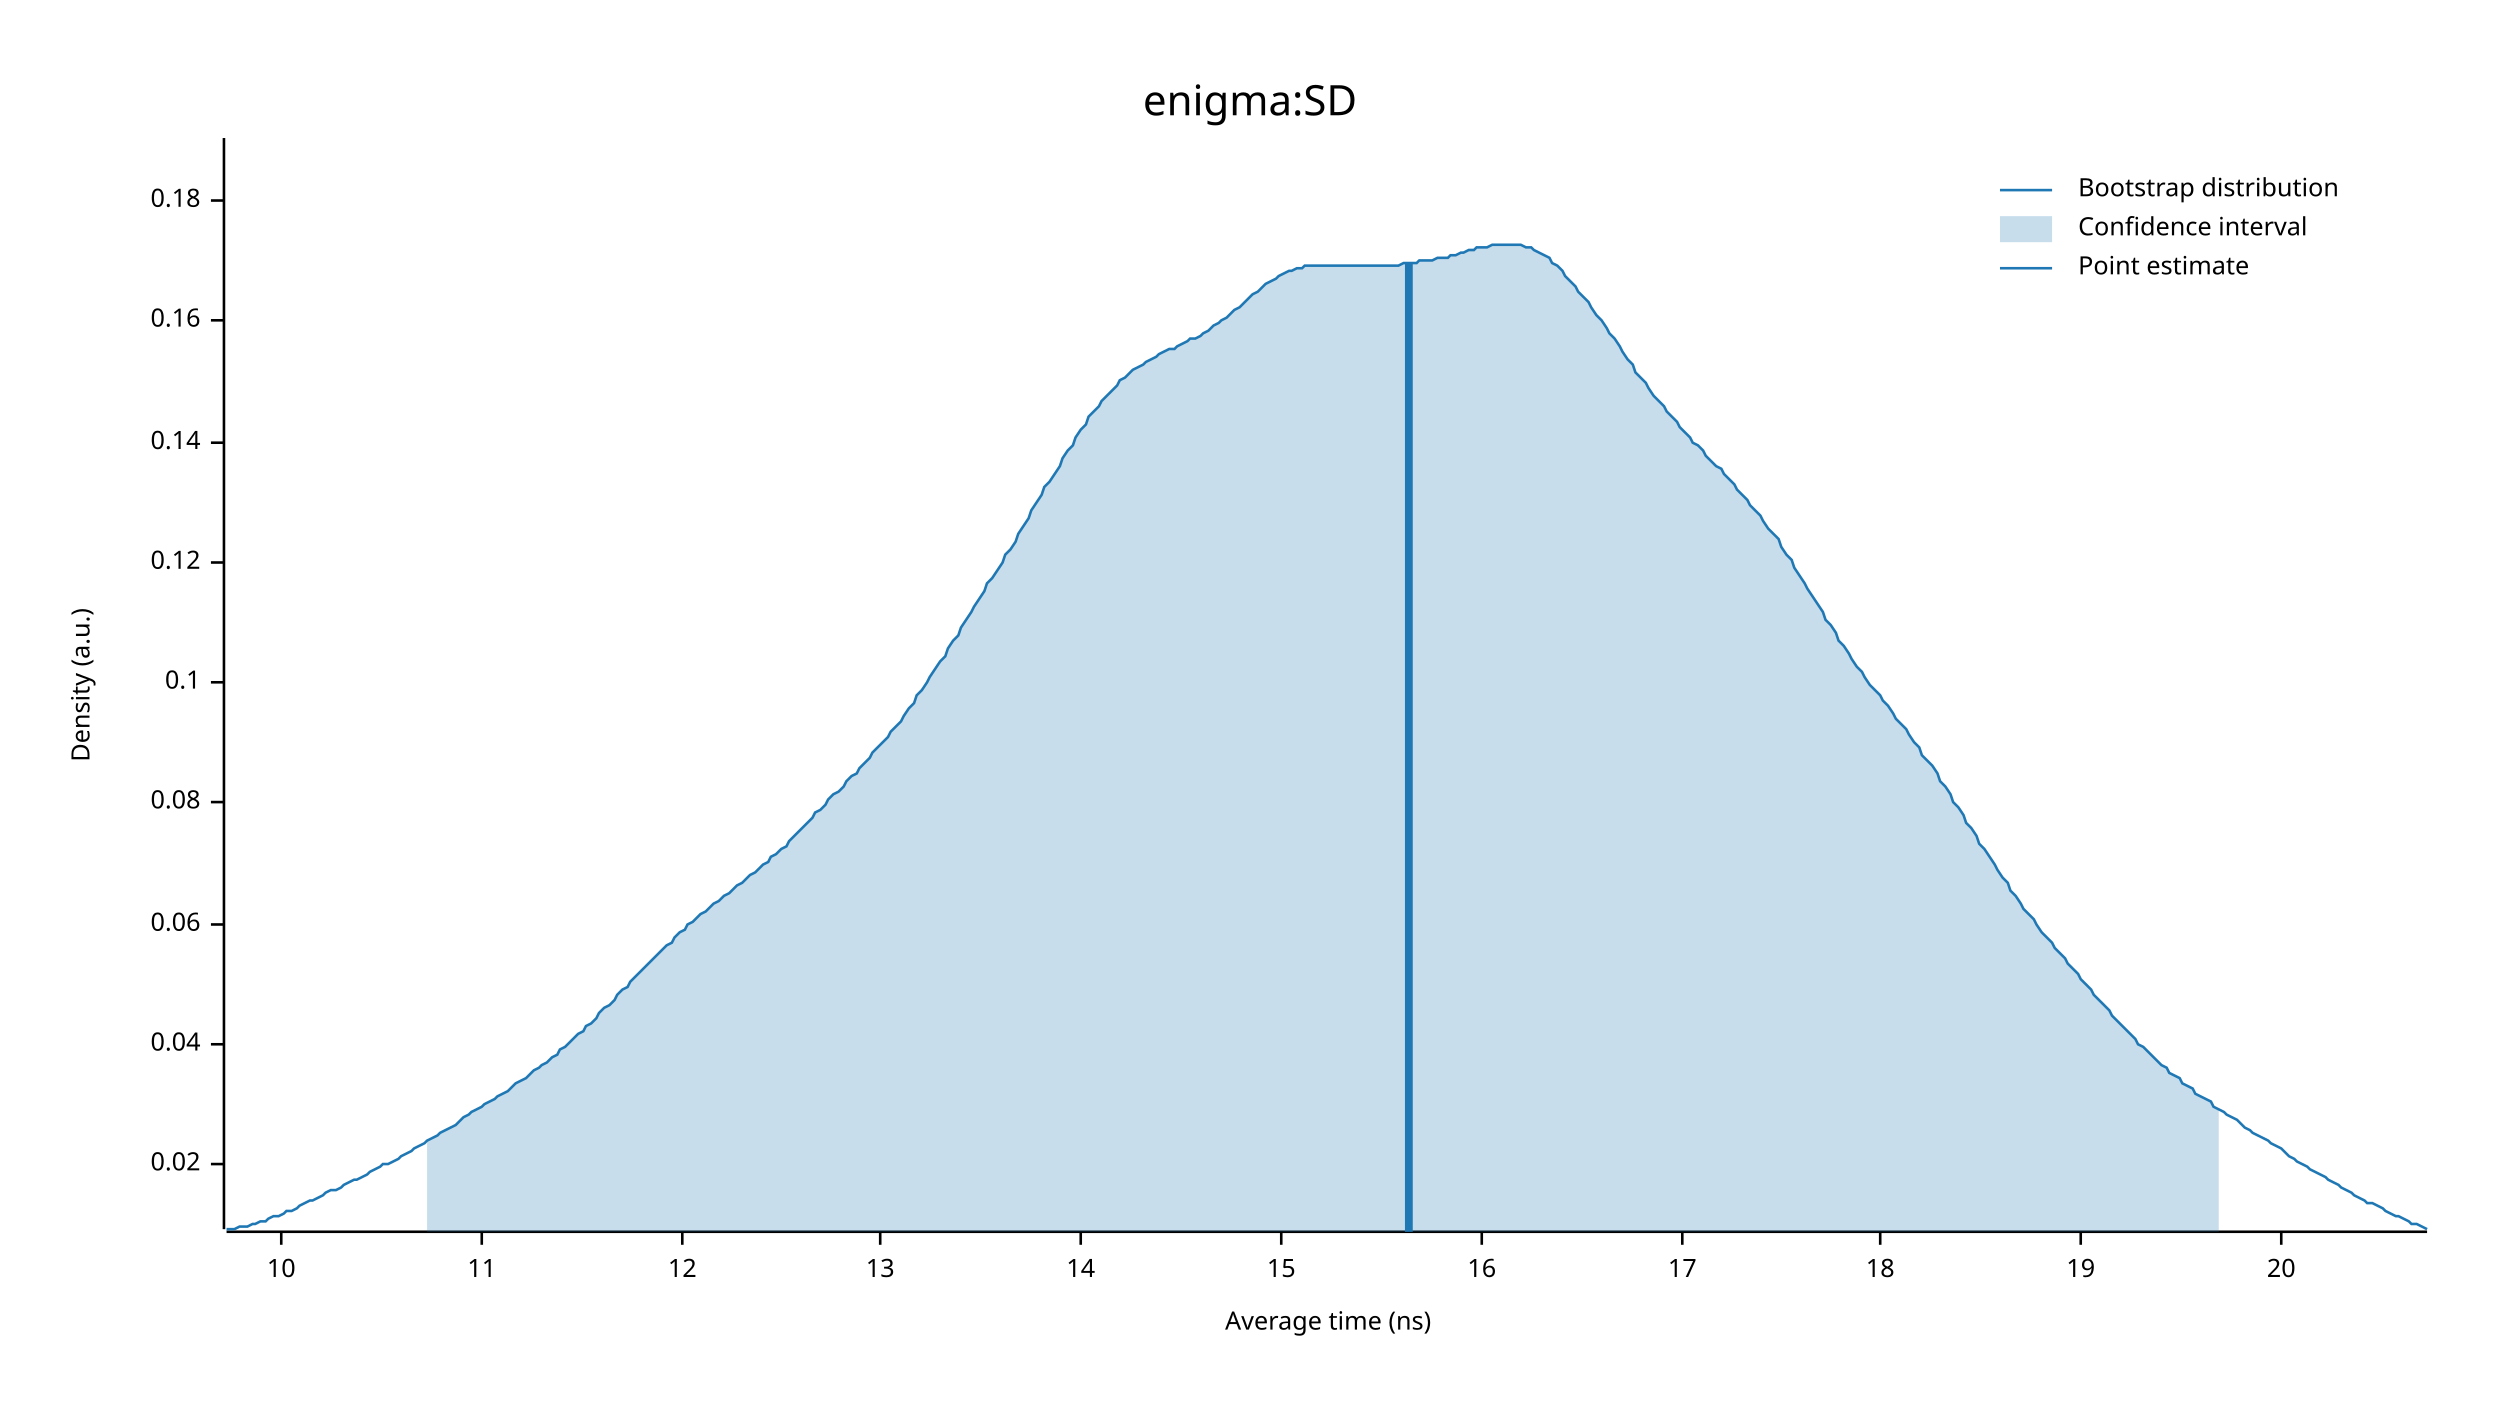
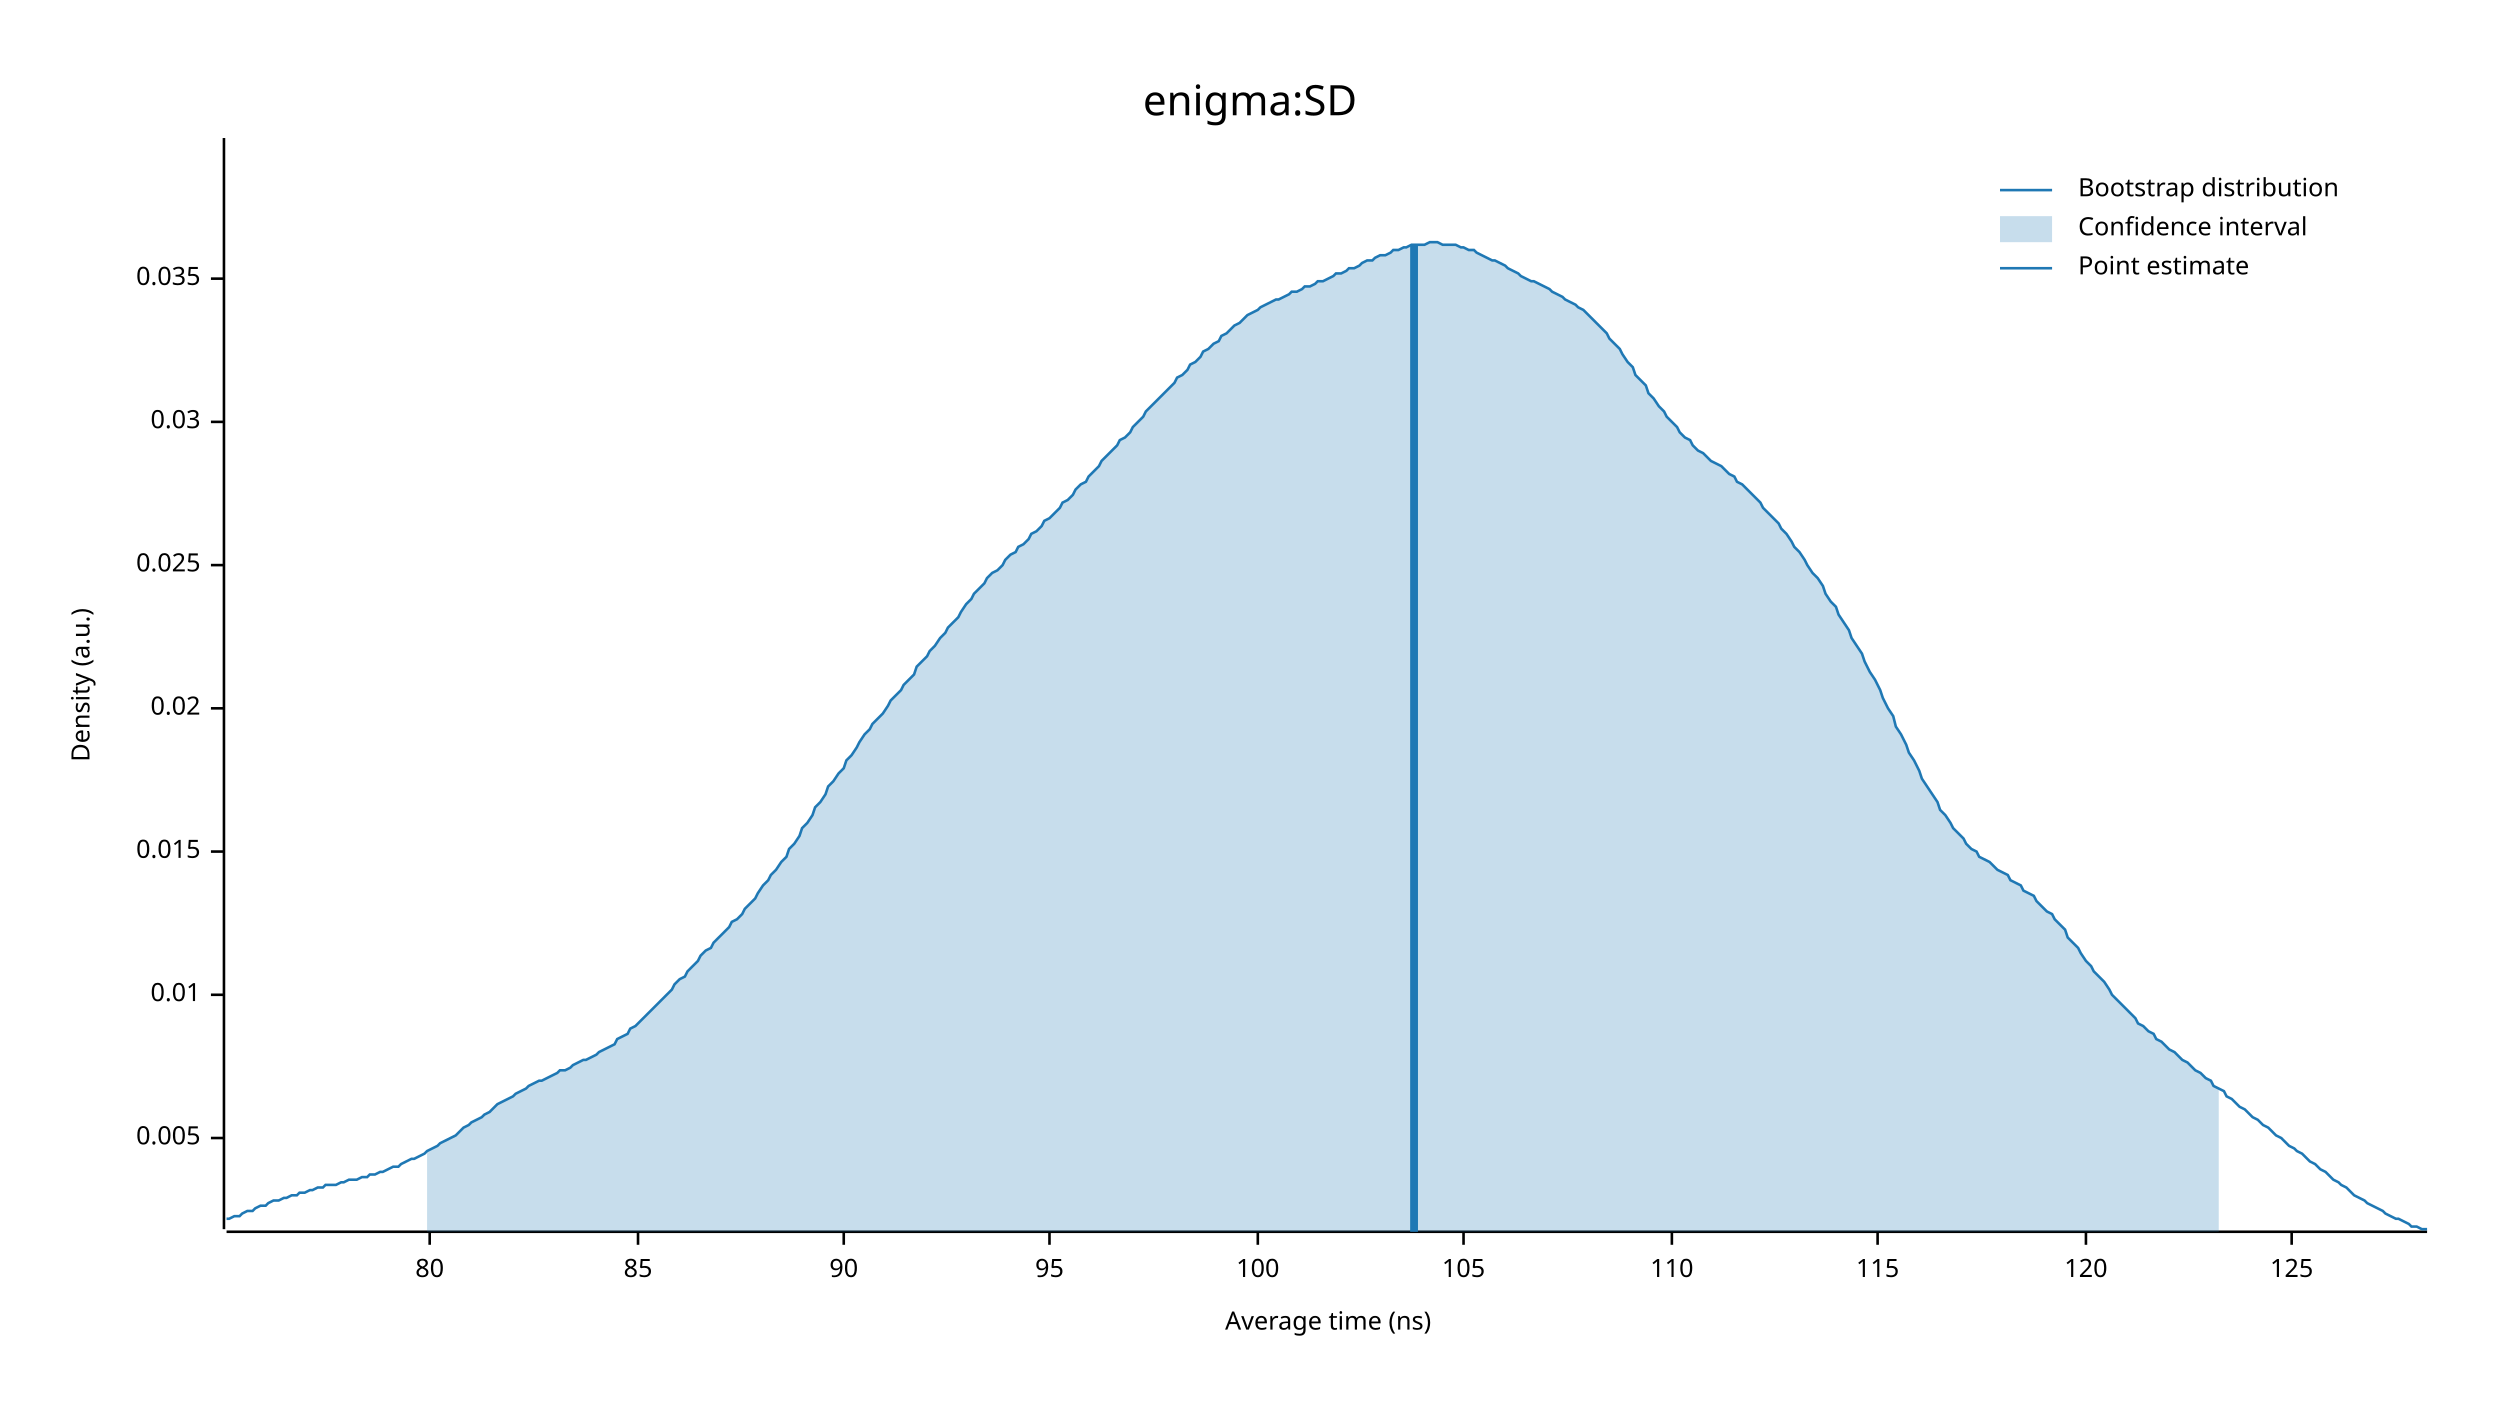
<svg xmlns="http://www.w3.org/2000/svg" width="960" height="540" viewBox="0 0 960 540">
  <text x="480" y="32" dy="0.76em" text-anchor="middle" font-family="sans-serif" font-size="16.129" opacity="1" fill="#000000">
enigma:SD
</text>
  <text x="27" y="263" dy="0.76em" text-anchor="middle" font-family="sans-serif" font-size="9.677" opacity="1" fill="#000000" transform="rotate(270, 27, 263)">
Density (a.u.)
</text>
  <text x="510" y="513" dy="-0.5ex" text-anchor="middle" font-family="sans-serif" font-size="9.677" opacity="1" fill="#000000">
Average time (ns)
</text>
  <polyline fill="none" opacity="1" stroke="#000000" stroke-width="1" points="86,53 86,472 " />
-   <text x="77" y="447" dy="0.5ex" text-anchor="end" font-family="sans-serif" font-size="9.677" opacity="1" fill="#000000">
+   <text x="77" y="437" dy="0.5ex" text-anchor="end" font-family="sans-serif" font-size="9.677" opacity="1" fill="#000000">
+ 0.005
+ </text>
+   <polyline fill="none" opacity="1" stroke="#000000" stroke-width="1" points="81,437 86,437 " />
+   <text x="77" y="382" dy="0.5ex" text-anchor="end" font-family="sans-serif" font-size="9.677" opacity="1" fill="#000000">
+ 0.01
+ </text>
+   <polyline fill="none" opacity="1" stroke="#000000" stroke-width="1" points="81,382 86,382 " />
+   <text x="77" y="327" dy="0.5ex" text-anchor="end" font-family="sans-serif" font-size="9.677" opacity="1" fill="#000000">
+ 0.015
+ </text>
+   <polyline fill="none" opacity="1" stroke="#000000" stroke-width="1" points="81,327 86,327 " />
+   <text x="77" y="272" dy="0.5ex" text-anchor="end" font-family="sans-serif" font-size="9.677" opacity="1" fill="#000000">
0.02
</text>
-   <polyline fill="none" opacity="1" stroke="#000000" stroke-width="1" points="81,447 86,447 " />
-   <text x="77" y="401" dy="0.5ex" text-anchor="end" font-family="sans-serif" font-size="9.677" opacity="1" fill="#000000">
- 0.04
+   <polyline fill="none" opacity="1" stroke="#000000" stroke-width="1" points="81,272 86,272 " />
+   <text x="77" y="217" dy="0.5ex" text-anchor="end" font-family="sans-serif" font-size="9.677" opacity="1" fill="#000000">
+ 0.025
</text>
-   <polyline fill="none" opacity="1" stroke="#000000" stroke-width="1" points="81,401 86,401 " />
-   <text x="77" y="355" dy="0.5ex" text-anchor="end" font-family="sans-serif" font-size="9.677" opacity="1" fill="#000000">
- 0.06
+   <polyline fill="none" opacity="1" stroke="#000000" stroke-width="1" points="81,217 86,217 " />
+   <text x="77" y="162" dy="0.5ex" text-anchor="end" font-family="sans-serif" font-size="9.677" opacity="1" fill="#000000">
+ 0.03
</text>
-   <polyline fill="none" opacity="1" stroke="#000000" stroke-width="1" points="81,355 86,355 " />
-   <text x="77" y="308" dy="0.5ex" text-anchor="end" font-family="sans-serif" font-size="9.677" opacity="1" fill="#000000">
- 0.08
+   <polyline fill="none" opacity="1" stroke="#000000" stroke-width="1" points="81,162 86,162 " />
+   <text x="77" y="107" dy="0.5ex" text-anchor="end" font-family="sans-serif" font-size="9.677" opacity="1" fill="#000000">
+ 0.035
</text>
-   <polyline fill="none" opacity="1" stroke="#000000" stroke-width="1" points="81,308 86,308 " />
-   <text x="77" y="262" dy="0.5ex" text-anchor="end" font-family="sans-serif" font-size="9.677" opacity="1" fill="#000000">
- 0.1
+   <polyline fill="none" opacity="1" stroke="#000000" stroke-width="1" points="81,107 86,107 " />
+   <polyline fill="none" opacity="1" stroke="#000000" stroke-width="1" points="87,473 932,473 " />
+   <text x="165" y="483" dy="0.76em" text-anchor="middle" font-family="sans-serif" font-size="9.677" opacity="1" fill="#000000">
+ 80
</text>
-   <polyline fill="none" opacity="1" stroke="#000000" stroke-width="1" points="81,262 86,262 " />
-   <text x="77" y="216" dy="0.5ex" text-anchor="end" font-family="sans-serif" font-size="9.677" opacity="1" fill="#000000">
- 0.12
+   <polyline fill="none" opacity="1" stroke="#000000" stroke-width="1" points="165,473 165,478 " />
+   <text x="245" y="483" dy="0.76em" text-anchor="middle" font-family="sans-serif" font-size="9.677" opacity="1" fill="#000000">
+ 85
</text>
-   <polyline fill="none" opacity="1" stroke="#000000" stroke-width="1" points="81,216 86,216 " />
-   <text x="77" y="170" dy="0.5ex" text-anchor="end" font-family="sans-serif" font-size="9.677" opacity="1" fill="#000000">
- 0.14
+   <polyline fill="none" opacity="1" stroke="#000000" stroke-width="1" points="245,473 245,478 " />
+   <text x="324" y="483" dy="0.76em" text-anchor="middle" font-family="sans-serif" font-size="9.677" opacity="1" fill="#000000">
+ 90
</text>
-   <polyline fill="none" opacity="1" stroke="#000000" stroke-width="1" points="81,170 86,170 " />
-   <text x="77" y="123" dy="0.5ex" text-anchor="end" font-family="sans-serif" font-size="9.677" opacity="1" fill="#000000">
- 0.16
+   <polyline fill="none" opacity="1" stroke="#000000" stroke-width="1" points="324,473 324,478 " />
+   <text x="403" y="483" dy="0.76em" text-anchor="middle" font-family="sans-serif" font-size="9.677" opacity="1" fill="#000000">
+ 95
</text>
-   <polyline fill="none" opacity="1" stroke="#000000" stroke-width="1" points="81,123 86,123 " />
-   <text x="77" y="77" dy="0.5ex" text-anchor="end" font-family="sans-serif" font-size="9.677" opacity="1" fill="#000000">
- 0.18
+   <polyline fill="none" opacity="1" stroke="#000000" stroke-width="1" points="403,473 403,478 " />
+   <text x="483" y="483" dy="0.76em" text-anchor="middle" font-family="sans-serif" font-size="9.677" opacity="1" fill="#000000">
+ 100
</text>
-   <polyline fill="none" opacity="1" stroke="#000000" stroke-width="1" points="81,77 86,77 " />
-   <polyline fill="none" opacity="1" stroke="#000000" stroke-width="1" points="87,473 932,473 " />
-   <text x="108" y="483" dy="0.76em" text-anchor="middle" font-family="sans-serif" font-size="9.677" opacity="1" fill="#000000">
- 10
+   <polyline fill="none" opacity="1" stroke="#000000" stroke-width="1" points="483,473 483,478 " />
+   <text x="562" y="483" dy="0.76em" text-anchor="middle" font-family="sans-serif" font-size="9.677" opacity="1" fill="#000000">
+ 105
</text>
-   <polyline fill="none" opacity="1" stroke="#000000" stroke-width="1" points="108,473 108,478 " />
-   <text x="185" y="483" dy="0.76em" text-anchor="middle" font-family="sans-serif" font-size="9.677" opacity="1" fill="#000000">
- 11
+   <polyline fill="none" opacity="1" stroke="#000000" stroke-width="1" points="562,473 562,478 " />
+   <text x="642" y="483" dy="0.76em" text-anchor="middle" font-family="sans-serif" font-size="9.677" opacity="1" fill="#000000">
+ 110
</text>
-   <polyline fill="none" opacity="1" stroke="#000000" stroke-width="1" points="185,473 185,478 " />
-   <text x="262" y="483" dy="0.76em" text-anchor="middle" font-family="sans-serif" font-size="9.677" opacity="1" fill="#000000">
- 12
+   <polyline fill="none" opacity="1" stroke="#000000" stroke-width="1" points="642,473 642,478 " />
+   <text x="721" y="483" dy="0.76em" text-anchor="middle" font-family="sans-serif" font-size="9.677" opacity="1" fill="#000000">
+ 115
</text>
-   <polyline fill="none" opacity="1" stroke="#000000" stroke-width="1" points="262,473 262,478 " />
-   <text x="338" y="483" dy="0.76em" text-anchor="middle" font-family="sans-serif" font-size="9.677" opacity="1" fill="#000000">
- 13
+   <polyline fill="none" opacity="1" stroke="#000000" stroke-width="1" points="721,473 721,478 " />
+   <text x="801" y="483" dy="0.76em" text-anchor="middle" font-family="sans-serif" font-size="9.677" opacity="1" fill="#000000">
+ 120
</text>
-   <polyline fill="none" opacity="1" stroke="#000000" stroke-width="1" points="338,473 338,478 " />
-   <text x="415" y="483" dy="0.76em" text-anchor="middle" font-family="sans-serif" font-size="9.677" opacity="1" fill="#000000">
- 14
+   <polyline fill="none" opacity="1" stroke="#000000" stroke-width="1" points="801,473 801,478 " />
+   <text x="880" y="483" dy="0.76em" text-anchor="middle" font-family="sans-serif" font-size="9.677" opacity="1" fill="#000000">
+ 125
</text>
-   <polyline fill="none" opacity="1" stroke="#000000" stroke-width="1" points="415,473 415,478 " />
-   <text x="492" y="483" dy="0.76em" text-anchor="middle" font-family="sans-serif" font-size="9.677" opacity="1" fill="#000000">
- 15
- </text>
-   <polyline fill="none" opacity="1" stroke="#000000" stroke-width="1" points="492,473 492,478 " />
-   <text x="569" y="483" dy="0.76em" text-anchor="middle" font-family="sans-serif" font-size="9.677" opacity="1" fill="#000000">
- 16
- </text>
-   <polyline fill="none" opacity="1" stroke="#000000" stroke-width="1" points="569,473 569,478 " />
-   <text x="646" y="483" dy="0.76em" text-anchor="middle" font-family="sans-serif" font-size="9.677" opacity="1" fill="#000000">
- 17
- </text>
-   <polyline fill="none" opacity="1" stroke="#000000" stroke-width="1" points="646,473 646,478 " />
-   <text x="722" y="483" dy="0.76em" text-anchor="middle" font-family="sans-serif" font-size="9.677" opacity="1" fill="#000000">
- 18
- </text>
-   <polyline fill="none" opacity="1" stroke="#000000" stroke-width="1" points="722,473 722,478 " />
-   <text x="799" y="483" dy="0.76em" text-anchor="middle" font-family="sans-serif" font-size="9.677" opacity="1" fill="#000000">
- 19
- </text>
-   <polyline fill="none" opacity="1" stroke="#000000" stroke-width="1" points="799,473 799,478 " />
-   <text x="876" y="483" dy="0.76em" text-anchor="middle" font-family="sans-serif" font-size="9.677" opacity="1" fill="#000000">
- 20
- </text>
-   <polyline fill="none" opacity="1" stroke="#000000" stroke-width="1" points="876,473 876,478 " />
-   <polyline fill="none" opacity="1" stroke="#1F78B4" stroke-width="1" points="87,472 88,472 90,472 92,471 93,471 95,471 97,470 98,470 100,469 102,469 103,468 105,467 107,467 109,466 110,465 112,465 114,464 115,463 117,462 119,461 120,461 122,460 124,459 125,458 127,457 129,457 131,456 132,455 134,454 136,453 137,453 139,452 141,451 142,450 144,449 146,448 147,447 149,447 151,446 153,445 154,444 156,443 158,442 159,441 161,440 163,439 164,438 166,437 168,436 169,435 171,434 173,433 175,432 176,431 178,429 180,428 181,427 183,426 185,425 186,424 188,423 190,422 191,421 193,420 195,419 197,417 198,416 200,415 202,414 203,413 205,411 207,410 208,409 210,408 212,406 214,405 215,403 217,402 219,400 220,399 222,397 224,396 225,394 227,393 229,391 230,389 232,387 234,386 236,384 237,382 239,380 241,379 242,377 244,375 246,373 247,372 249,370 251,368 252,367 254,365 256,363 258,362 259,360 261,358 263,357 264,355 266,354 268,352 269,351 271,350 273,348 274,347 276,346 278,344 280,343 281,342 283,340 285,339 286,338 288,336 290,335 291,334 293,332 295,331 296,329 298,328 300,326 302,325 303,323 305,321 307,319 308,318 310,316 312,314 313,312 315,311 317,309 318,307 320,305 322,304 324,302 325,300 327,298 329,297 330,295 332,293 334,291 335,289 337,287 339,285 341,283 342,281 344,279 346,277 347,275 349,272 351,270 352,267 354,265 356,262 357,260 359,257 361,254 363,252 364,249 366,246 368,244 369,241 371,238 373,235 374,233 376,230 378,227 379,224 381,222 383,219 385,216 386,213 388,211 390,208 391,205 393,202 395,199 396,196 398,193 400,190 401,187 403,185 405,182 407,179 408,176 410,173 412,171 413,168 415,165 417,163 418,160 420,158 422,156 423,154 425,152 427,150 429,148 430,146 432,145 434,143 435,142 437,141 439,140 440,139 442,138 444,137 445,136 447,135 449,134 451,134 452,133 454,132 456,131 457,130 459,130 461,129 462,128 464,127 466,125 468,124 469,123 471,122 473,120 474,119 476,118 478,116 479,115 481,113 483,112 484,111 486,109 488,108 490,107 491,106 493,105 495,104 496,104 498,103 500,103 501,102 503,102 505,102 506,102 508,102 510,102 512,102 513,102 515,102 517,102 518,102 520,102 522,102 523,102 525,102 527,102 528,102 530,102 532,102 534,102 535,102 537,102 539,101 540,101 542,101 544,101 545,100 547,100 549,100 550,100 552,99 554,99 556,99 557,98 559,98 561,97 562,97 564,96 566,96 567,95 569,95 571,95 573,94 574,94 576,94 578,94 579,94 581,94 583,94 584,94 586,95 588,95 589,96 591,97 593,98 595,99 596,101 598,102 600,104 601,106 603,108 605,110 606,112 608,114 610,116 611,118 613,121 615,123 617,126 618,128 620,130 622,133 623,135 625,138 627,140 628,143 630,145 632,147 633,149 635,152 637,154 639,156 640,158 642,160 644,162 645,164 647,166 649,168 650,170 652,171 654,173 655,175 657,177 659,179 661,180 662,182 664,184 666,186 667,188 669,190 671,192 672,194 674,196 676,198 677,200 679,203 681,205 683,207 684,210 686,213 688,215 689,218 691,221 693,224 694,226 696,229 698,232 700,235 701,238 703,240 705,243 706,246 708,248 710,251 711,253 713,256 715,258 716,260 718,263 720,265 722,267 723,269 725,271 727,274 728,276 730,278 732,280 733,282 735,285 737,287 738,290 740,292 742,294 744,297 745,300 747,302 749,305 750,308 752,310 754,313 755,316 757,318 759,321 760,324 762,326 764,329 766,332 767,334 769,337 771,339 772,342 774,344 776,347 777,349 779,351 781,353 782,355 784,358 786,360 788,362 789,364 791,366 793,368 794,370 796,372 798,374 799,376 801,378 803,380 804,382 806,384 808,386 810,388 811,390 813,392 815,394 816,395 818,397 820,399 821,401 823,402 825,404 827,406 828,407 830,409 832,410 833,412 835,413 837,414 838,416 840,417 842,418 843,420 845,421 847,422 849,423 850,425 852,426 854,427 855,428 857,429 859,430 860,431 862,433 864,434 865,435 867,436 869,437 871,438 872,439 874,440 876,441 877,442 879,444 881,445 882,446 884,447 886,448 887,449 889,450 891,451 893,452 894,453 896,454 898,455 899,456 901,457 903,458 904,459 906,460 908,461 909,462 911,462 913,463 915,464 916,465 918,466 920,467 921,467 923,468 925,469 926,470 928,470 930,471 932,472 " />
-   <polygon opacity="0.25" fill="#1F78B4" points="164,438 166,437 168,436 169,435 171,434 173,433 175,432 176,431 178,429 180,428 181,427 183,426 185,425 186,424 188,423 190,422 191,421 193,420 195,419 197,417 198,416 200,415 202,414 203,413 205,411 207,410 208,409 210,408 212,406 214,405 215,403 217,402 219,400 220,399 222,397 224,396 225,394 227,393 229,391 230,389 232,387 234,386 236,384 237,382 239,380 241,379 242,377 244,375 246,373 247,372 249,370 251,368 252,367 254,365 256,363 258,362 259,360 261,358 263,357 264,355 266,354 268,352 269,351 271,350 273,348 274,347 276,346 278,344 280,343 281,342 283,340 285,339 286,338 288,336 290,335 291,334 293,332 295,331 296,329 298,328 300,326 302,325 303,323 305,321 307,319 308,318 310,316 312,314 313,312 315,311 317,309 318,307 320,305 322,304 324,302 325,300 327,298 329,297 330,295 332,293 334,291 335,289 337,287 339,285 341,283 342,281 344,279 346,277 347,275 349,272 351,270 352,267 354,265 356,262 357,260 359,257 361,254 363,252 364,249 366,246 368,244 369,241 371,238 373,235 374,233 376,230 378,227 379,224 381,222 383,219 385,216 386,213 388,211 390,208 391,205 393,202 395,199 396,196 398,193 400,190 401,187 403,185 405,182 407,179 408,176 410,173 412,171 413,168 415,165 417,163 418,160 420,158 422,156 423,154 425,152 427,150 429,148 430,146 432,145 434,143 435,142 437,141 439,140 440,139 442,138 444,137 445,136 447,135 449,134 451,134 452,133 454,132 456,131 457,130 459,130 461,129 462,128 464,127 466,125 468,124 469,123 471,122 473,120 474,119 476,118 478,116 479,115 481,113 483,112 484,111 486,109 488,108 490,107 491,106 493,105 495,104 496,104 498,103 500,103 501,102 503,102 505,102 506,102 508,102 510,102 512,102 513,102 515,102 517,102 518,102 520,102 522,102 523,102 525,102 527,102 528,102 530,102 532,102 534,102 535,102 537,102 539,101 540,101 542,101 544,101 545,100 547,100 549,100 550,100 552,99 554,99 556,99 557,98 559,98 561,97 562,97 564,96 566,96 567,95 569,95 571,95 573,94 574,94 576,94 578,94 579,94 581,94 583,94 584,94 586,95 588,95 589,96 591,97 593,98 595,99 596,101 598,102 600,104 601,106 603,108 605,110 606,112 608,114 610,116 611,118 613,121 615,123 617,126 618,128 620,130 622,133 623,135 625,138 627,140 628,143 630,145 632,147 633,149 635,152 637,154 639,156 640,158 642,160 644,162 645,164 647,166 649,168 650,170 652,171 654,173 655,175 657,177 659,179 661,180 662,182 664,184 666,186 667,188 669,190 671,192 672,194 674,196 676,198 677,200 679,203 681,205 683,207 684,210 686,213 688,215 689,218 691,221 693,224 694,226 696,229 698,232 700,235 701,238 703,240 705,243 706,246 708,248 710,251 711,253 713,256 715,258 716,260 718,263 720,265 722,267 723,269 725,271 727,274 728,276 730,278 732,280 733,282 735,285 737,287 738,290 740,292 742,294 744,297 745,300 747,302 749,305 750,308 752,310 754,313 755,316 757,318 759,321 760,324 762,326 764,329 766,332 767,334 769,337 771,339 772,342 774,344 776,347 777,349 779,351 781,353 782,355 784,358 786,360 788,362 789,364 791,366 793,368 794,370 796,372 798,374 799,376 801,378 803,380 804,382 806,384 808,386 810,388 811,390 813,392 815,394 816,395 818,397 820,399 821,401 823,402 825,404 827,406 828,407 830,409 832,410 833,412 835,413 837,414 838,416 840,417 842,418 843,420 845,421 847,422 849,423 850,425 852,426 852,473 164,473 " />
-   <polyline fill="none" opacity="1" stroke="#1F78B4" stroke-width="3" points="541,473 541,101 " />
+   <polyline fill="none" opacity="1" stroke="#000000" stroke-width="1" points="880,473 880,478 " />
+   <polyline fill="none" opacity="1" stroke="#1F78B4" stroke-width="1" points="87,468 88,468 90,467 92,467 93,466 95,465 97,465 98,464 100,463 102,463 103,462 105,461 107,461 109,460 110,460 112,459 114,459 115,458 117,458 119,457 120,457 122,456 124,456 125,455 127,455 129,455 131,454 132,454 134,453 136,453 137,453 139,452 141,452 142,451 144,451 146,450 147,450 149,449 151,448 153,448 154,447 156,446 158,445 159,445 161,444 163,443 164,442 166,441 168,440 169,439 171,438 173,437 175,436 176,435 178,433 180,432 181,431 183,430 185,429 186,428 188,427 190,425 191,424 193,423 195,422 197,421 198,420 200,419 202,418 203,417 205,416 207,415 208,415 210,414 212,413 214,412 215,411 217,411 219,410 220,409 222,408 224,407 225,407 227,406 229,405 230,404 232,403 234,402 236,401 237,399 239,398 241,397 242,395 244,394 246,392 247,391 249,389 251,387 252,386 254,384 256,382 258,380 259,378 261,376 263,375 264,373 266,371 268,369 269,367 271,365 273,364 274,362 276,360 278,358 280,356 281,354 283,353 285,351 286,349 288,347 290,345 291,343 293,340 295,338 296,336 298,334 300,331 302,329 303,326 305,324 307,321 308,318 310,316 312,313 313,310 315,308 317,305 318,302 320,300 322,297 324,295 325,292 327,290 329,287 330,285 332,282 334,280 335,278 337,276 339,274 341,271 342,269 344,267 346,265 347,263 349,261 351,259 352,256 354,254 356,252 357,250 359,248 361,245 363,243 364,241 366,239 368,237 369,235 371,232 373,230 374,228 376,226 378,224 379,222 381,220 383,219 385,217 386,215 388,213 390,212 391,210 393,209 395,207 396,205 398,204 400,202 401,200 403,199 405,197 407,195 408,193 410,192 412,190 413,188 415,186 417,185 418,183 420,181 422,179 423,177 425,175 427,173 429,171 430,169 432,168 434,166 435,164 437,162 439,160 440,158 442,156 444,154 445,153 447,151 449,149 451,147 452,145 454,144 456,142 457,140 459,139 461,137 462,135 464,134 466,132 468,131 469,129 471,128 473,126 474,125 476,124 478,122 479,121 481,120 483,119 484,118 486,117 488,116 490,115 491,115 493,114 495,113 496,112 498,112 500,111 501,110 503,110 505,109 506,108 508,108 510,107 512,106 513,105 515,105 517,104 518,103 520,103 522,102 523,101 525,100 527,100 528,99 530,98 532,98 534,97 535,96 537,96 539,95 540,95 542,94 544,94 545,94 547,94 549,93 550,93 552,93 554,94 556,94 557,94 559,94 561,95 562,95 564,96 566,96 567,97 569,98 571,99 573,100 574,100 576,101 578,102 579,103 581,104 583,105 584,106 586,107 588,108 589,108 591,109 593,110 595,111 596,112 598,113 600,114 601,115 603,116 605,117 606,118 608,119 610,121 611,122 613,124 615,126 617,128 618,130 620,132 622,134 623,136 625,139 627,141 628,144 630,146 632,148 633,151 635,153 637,156 639,158 640,160 642,162 644,164 645,166 647,168 649,169 650,171 652,173 654,174 655,175 657,177 659,178 661,179 662,180 664,182 666,183 667,185 669,186 671,188 672,189 674,191 676,193 677,195 679,197 681,199 683,201 684,203 686,205 688,208 689,210 691,212 693,215 694,217 696,220 698,222 700,225 701,228 703,231 705,233 706,236 708,239 710,242 711,245 713,248 715,251 716,254 718,258 720,261 722,265 723,268 725,272 727,275 728,279 730,282 732,286 733,289 735,292 737,296 738,299 740,302 742,305 744,308 745,311 747,313 749,316 750,318 752,320 754,322 755,324 757,326 759,327 760,329 762,330 764,331 766,333 767,334 769,335 771,336 772,338 774,339 776,340 777,342 779,343 781,344 782,346 784,348 786,350 788,351 789,353 791,355 793,357 794,360 796,362 798,364 799,366 801,369 803,371 804,373 806,375 808,377 810,380 811,382 813,384 815,386 816,387 818,389 820,391 821,393 823,394 825,396 827,397 828,399 830,400 832,402 833,403 835,404 837,406 838,407 840,408 842,410 843,411 845,412 847,414 849,415 850,417 852,418 854,419 855,421 857,422 859,424 860,425 862,426 864,428 865,429 867,430 869,432 871,433 872,434 874,436 876,437 877,438 879,440 881,441 882,442 884,443 886,445 887,446 889,447 891,449 893,450 894,451 896,453 898,454 899,455 901,456 903,458 904,459 906,460 908,461 909,462 911,463 913,464 915,465 916,466 918,467 920,468 921,468 923,469 925,470 926,471 928,471 930,472 932,472 " />
+   <polygon opacity="0.25" fill="#1F78B4" points="164,442 166,441 168,440 169,439 171,438 173,437 175,436 176,435 178,433 180,432 181,431 183,430 185,429 186,428 188,427 190,425 191,424 193,423 195,422 197,421 198,420 200,419 202,418 203,417 205,416 207,415 208,415 210,414 212,413 214,412 215,411 217,411 219,410 220,409 222,408 224,407 225,407 227,406 229,405 230,404 232,403 234,402 236,401 237,399 239,398 241,397 242,395 244,394 246,392 247,391 249,389 251,387 252,386 254,384 256,382 258,380 259,378 261,376 263,375 264,373 266,371 268,369 269,367 271,365 273,364 274,362 276,360 278,358 280,356 281,354 283,353 285,351 286,349 288,347 290,345 291,343 293,340 295,338 296,336 298,334 300,331 302,329 303,326 305,324 307,321 308,318 310,316 312,313 313,310 315,308 317,305 318,302 320,300 322,297 324,295 325,292 327,290 329,287 330,285 332,282 334,280 335,278 337,276 339,274 341,271 342,269 344,267 346,265 347,263 349,261 351,259 352,256 354,254 356,252 357,250 359,248 361,245 363,243 364,241 366,239 368,237 369,235 371,232 373,230 374,228 376,226 378,224 379,222 381,220 383,219 385,217 386,215 388,213 390,212 391,210 393,209 395,207 396,205 398,204 400,202 401,200 403,199 405,197 407,195 408,193 410,192 412,190 413,188 415,186 417,185 418,183 420,181 422,179 423,177 425,175 427,173 429,171 430,169 432,168 434,166 435,164 437,162 439,160 440,158 442,156 444,154 445,153 447,151 449,149 451,147 452,145 454,144 456,142 457,140 459,139 461,137 462,135 464,134 466,132 468,131 469,129 471,128 473,126 474,125 476,124 478,122 479,121 481,120 483,119 484,118 486,117 488,116 490,115 491,115 493,114 495,113 496,112 498,112 500,111 501,110 503,110 505,109 506,108 508,108 510,107 512,106 513,105 515,105 517,104 518,103 520,103 522,102 523,101 525,100 527,100 528,99 530,98 532,98 534,97 535,96 537,96 539,95 540,95 542,94 544,94 545,94 547,94 549,93 550,93 552,93 554,94 556,94 557,94 559,94 561,95 562,95 564,96 566,96 567,97 569,98 571,99 573,100 574,100 576,101 578,102 579,103 581,104 583,105 584,106 586,107 588,108 589,108 591,109 593,110 595,111 596,112 598,113 600,114 601,115 603,116 605,117 606,118 608,119 610,121 611,122 613,124 615,126 617,128 618,130 620,132 622,134 623,136 625,139 627,141 628,144 630,146 632,148 633,151 635,153 637,156 639,158 640,160 642,162 644,164 645,166 647,168 649,169 650,171 652,173 654,174 655,175 657,177 659,178 661,179 662,180 664,182 666,183 667,185 669,186 671,188 672,189 674,191 676,193 677,195 679,197 681,199 683,201 684,203 686,205 688,208 689,210 691,212 693,215 694,217 696,220 698,222 700,225 701,228 703,231 705,233 706,236 708,239 710,242 711,245 713,248 715,251 716,254 718,258 720,261 722,265 723,268 725,272 727,275 728,279 730,282 732,286 733,289 735,292 737,296 738,299 740,302 742,305 744,308 745,311 747,313 749,316 750,318 752,320 754,322 755,324 757,326 759,327 760,329 762,330 764,331 766,333 767,334 769,335 771,336 772,338 774,339 776,340 777,342 779,343 781,344 782,346 784,348 786,350 788,351 789,353 791,355 793,357 794,360 796,362 798,364 799,366 801,369 803,371 804,373 806,375 808,377 810,380 811,382 813,384 815,386 816,387 818,389 820,391 821,393 823,394 825,396 827,397 828,399 830,400 832,402 833,403 835,404 837,406 838,407 840,408 842,410 843,411 845,412 847,414 849,415 850,417 852,418 852,473 164,473 " />
+   <polyline fill="none" opacity="1" stroke="#1F78B4" stroke-width="3" points="543,473 543,94 " />
  <text x="798" y="68" dy="0.76em" text-anchor="start" font-family="sans-serif" font-size="9.677" opacity="1" fill="#000000">
Bootstrap distribution
</text>
  <text x="798" y="83" dy="0.76em" text-anchor="start" font-family="sans-serif" font-size="9.677" opacity="1" fill="#000000">
Confidence interval
</text>
  <text x="798" y="98" dy="0.76em" text-anchor="start" font-family="sans-serif" font-size="9.677" opacity="1" fill="#000000">
Point estimate
</text>
  <polyline fill="none" opacity="1" stroke="#1F78B4" stroke-width="1" points="768,73 788,73 " />
  <rect x="768" y="83" width="20" height="10" opacity="0.25" fill="#1F78B4" stroke="none" />
  <polyline fill="none" opacity="1" stroke="#1F78B4" stroke-width="1" points="768,103 788,103 " />
</svg>
